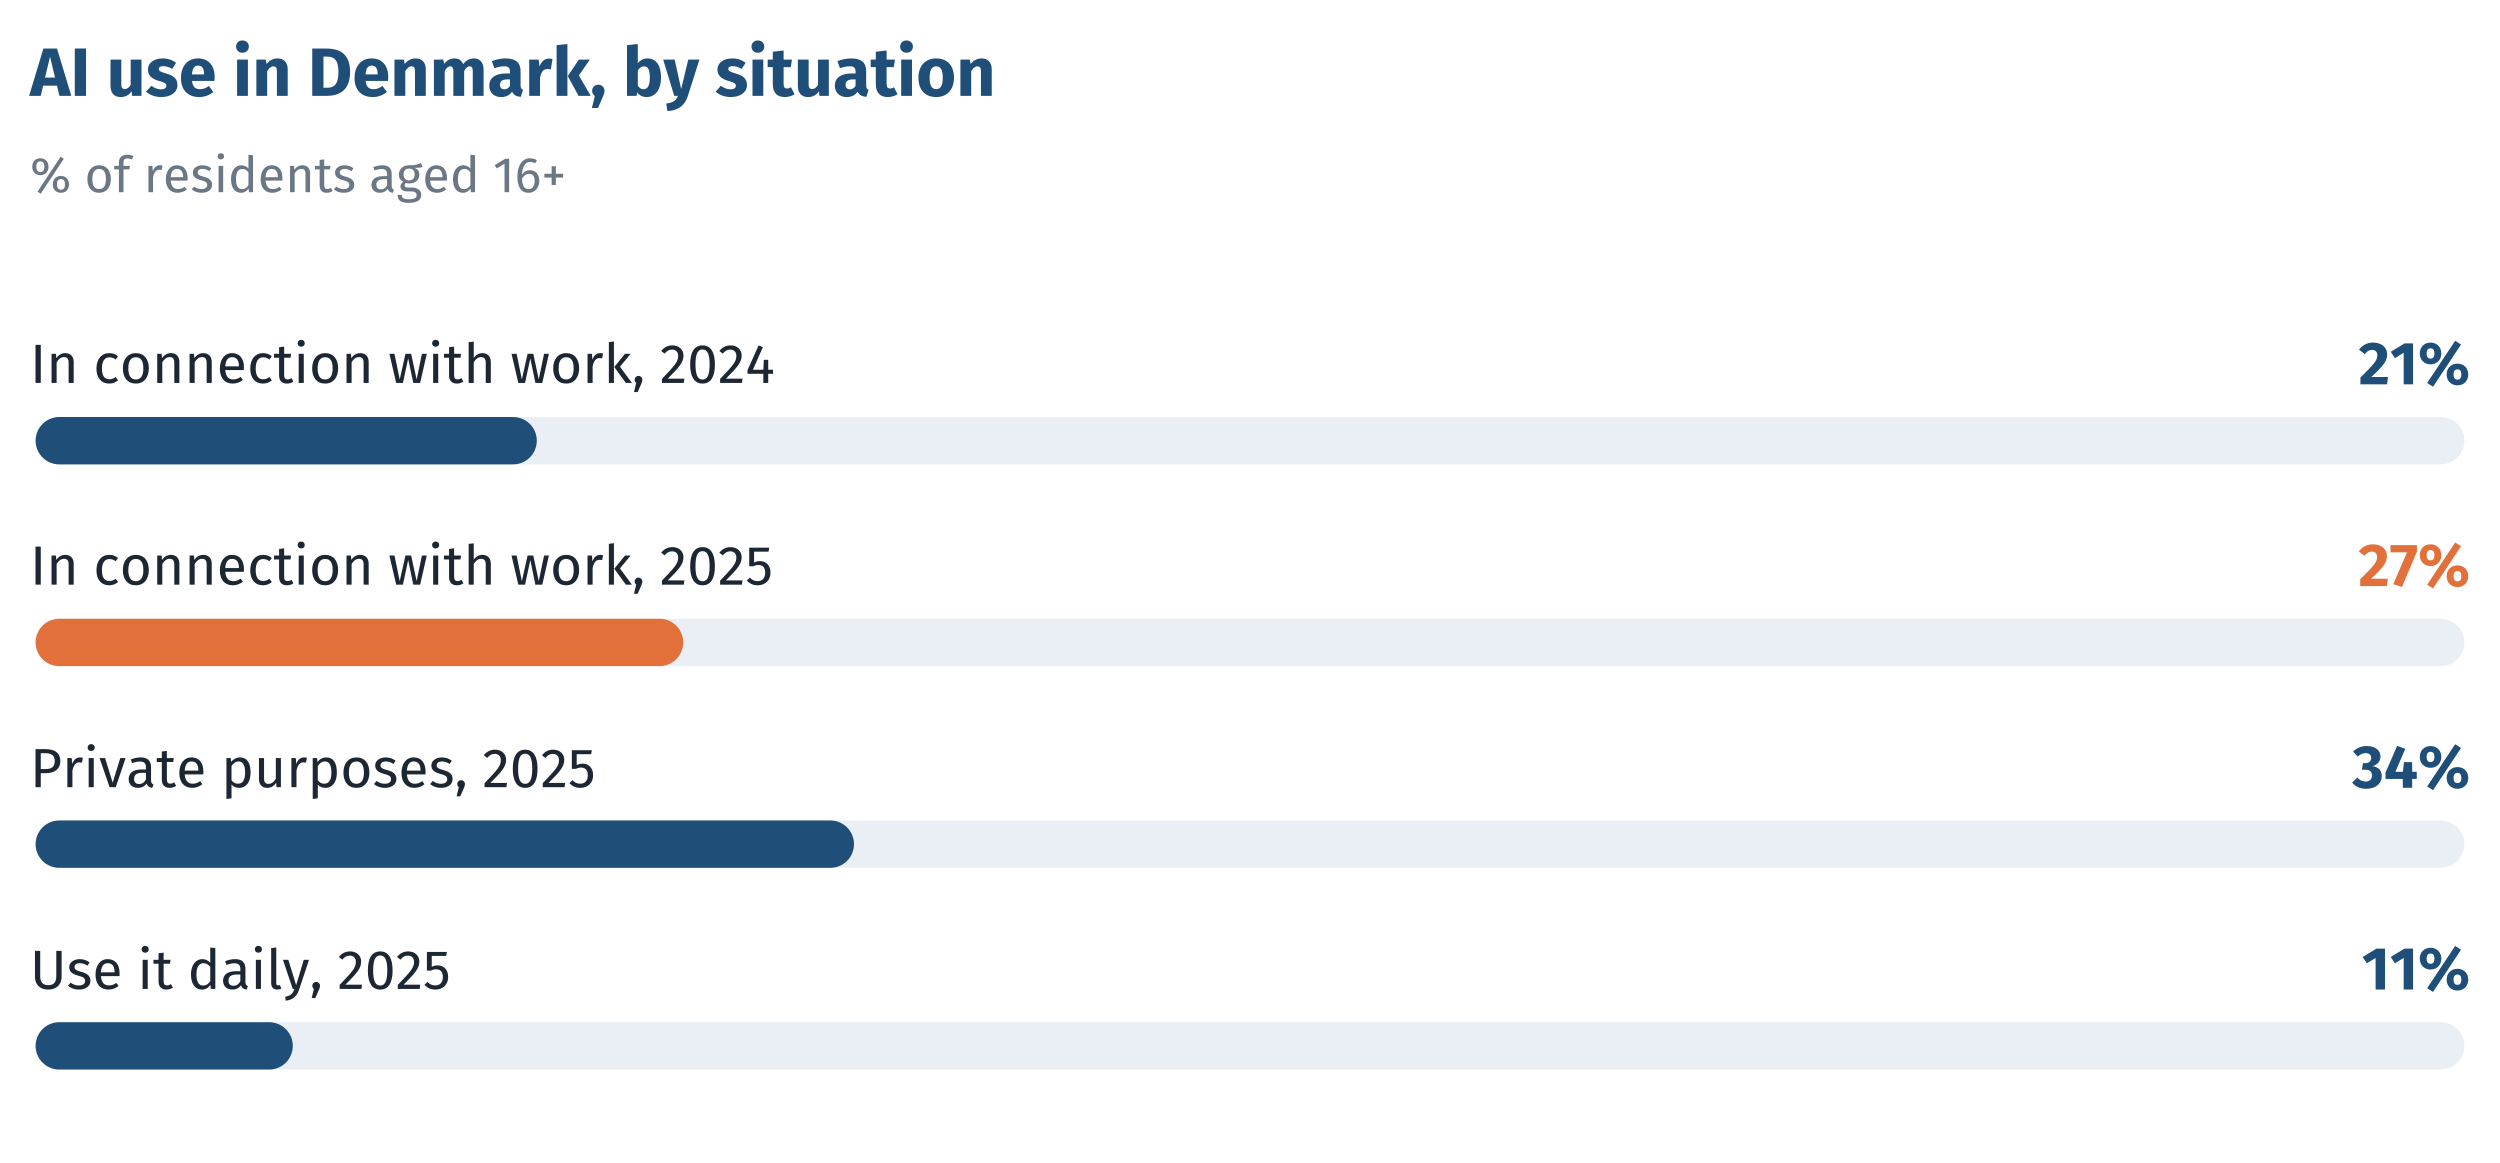
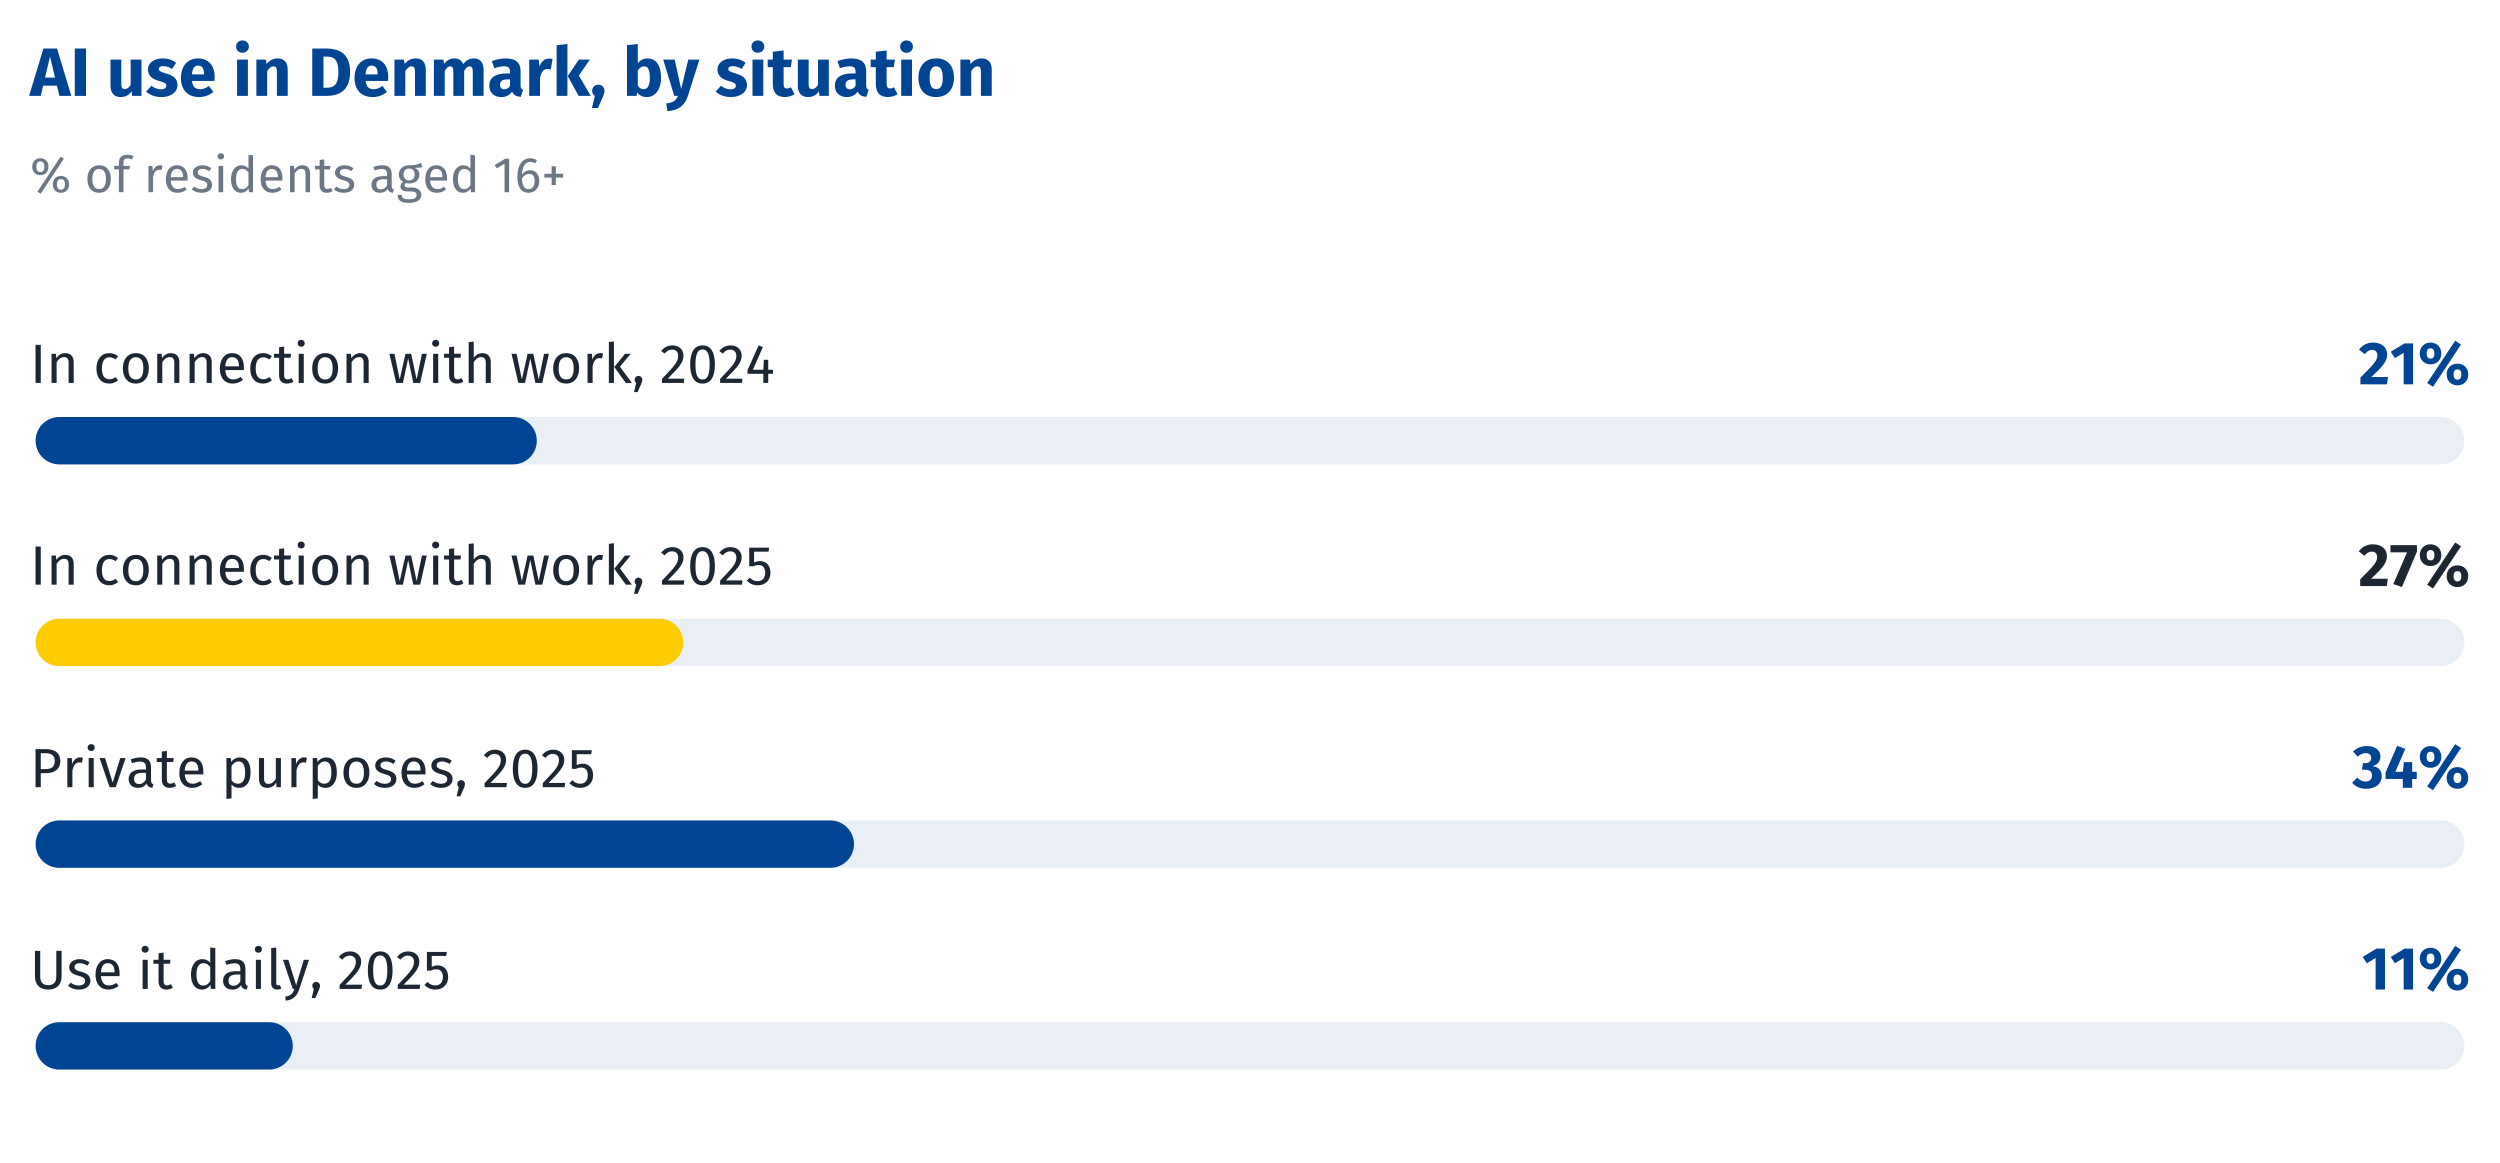
<svg xmlns="http://www.w3.org/2000/svg" xmlns:xlink="http://www.w3.org/1999/xlink" width="475.2pt" height="221.04pt" viewBox="0 0 475.2 221.04" version="1.1">
  <defs>
    <style type="text/css">*{stroke-linejoin: round; stroke-linecap: butt}</style>
  </defs>
  <g id="figure_1">
    <g id="patch_1">
      <path d="M 0 221.04  L 475.2 221.04  L 475.2 0  L 0 0  L 0 221.04  z " style="fill: none" />
    </g>
    <g id="axes_1">
      <g id="line2d_1">
-         <path d="M 11.268 83.768  L 463.932 83.768  " clip-path="url(#p0c94a4d277)" style="fill: none; stroke: #e9eff5; stroke-width: 9; stroke-linecap: round" />
+         <path d="M 11.268 83.768  L 463.932 83.768  " clip-path="url(#p3353ba63cd)" style="fill: none; stroke: #e9eff5; stroke-width: 9; stroke-linecap: round" />
      </g>
      <g id="line2d_2">
-         <path d="M 11.268 122.112  L 463.932 122.112  " clip-path="url(#p0c94a4d277)" style="fill: none; stroke: #e9eff5; stroke-width: 9; stroke-linecap: round" />
+         <path d="M 11.268 122.112  L 463.932 122.112  " clip-path="url(#p3353ba63cd)" style="fill: none; stroke: #e9eff5; stroke-width: 9; stroke-linecap: round" />
      </g>
      <g id="line2d_3">
-         <path d="M 11.268 160.456  L 463.932 160.456  " clip-path="url(#p0c94a4d277)" style="fill: none; stroke: #e9eff5; stroke-width: 9; stroke-linecap: round" />
+         <path d="M 11.268 160.456  L 463.932 160.456  " clip-path="url(#p3353ba63cd)" style="fill: none; stroke: #e9eff5; stroke-width: 9; stroke-linecap: round" />
      </g>
      <g id="line2d_4">
-         <path d="M 11.268 198.8  L 463.932 198.8  " clip-path="url(#p0c94a4d277)" style="fill: none; stroke: #e9eff5; stroke-width: 9; stroke-linecap: round" />
+         <path d="M 11.268 198.8  L 463.932 198.8  " clip-path="url(#p3353ba63cd)" style="fill: none; stroke: #e9eff5; stroke-width: 9; stroke-linecap: round" />
      </g>
      <g id="line2d_5">
-         <path d="M 11.268 83.768  L 97.534 83.768  " clip-path="url(#p0c94a4d277)" style="fill: none; stroke: #1f4e79; stroke-width: 9; stroke-linecap: round" />
+         <path d="M 11.268 83.768  L 97.534 83.768  " clip-path="url(#p3353ba63cd)" style="fill: none; stroke: #004494; stroke-width: 9; stroke-linecap: round" />
      </g>
      <g id="line2d_6">
-         <path d="M 11.268 122.112  L 125.362 122.112  " clip-path="url(#p0c94a4d277)" style="fill: none; stroke: #e2703a; stroke-width: 9; stroke-linecap: round" />
+         <path d="M 11.268 122.112  L 125.362 122.112  " clip-path="url(#p3353ba63cd)" style="fill: none; stroke: #ffcc00; stroke-width: 9; stroke-linecap: round" />
      </g>
      <g id="line2d_7">
-         <path d="M 11.268 160.456  L 157.827 160.456  " clip-path="url(#p0c94a4d277)" style="fill: none; stroke: #1f4e79; stroke-width: 9; stroke-linecap: round" />
+         <path d="M 11.268 160.456  L 157.827 160.456  " clip-path="url(#p3353ba63cd)" style="fill: none; stroke: #004494; stroke-width: 9; stroke-linecap: round" />
      </g>
      <g id="line2d_8">
-         <path d="M 11.268 198.8  L 51.154 198.8  " clip-path="url(#p0c94a4d277)" style="fill: none; stroke: #1f4e79; stroke-width: 9; stroke-linecap: round" />
+         <path d="M 11.268 198.8  L 51.154 198.8  " clip-path="url(#p3353ba63cd)" style="fill: none; stroke: #004494; stroke-width: 9; stroke-linecap: round" />
      </g>
      <g id="text_1">
        <g style="fill: #1d2733" transform="translate(5.7024 72.78332) scale(0.105 -0.105)">
          <defs>
            <path id="FiraSans-Regular-49" d="M 1248 4410  L 640 4410  L 640 0  L 1248 0  L 1248 4410  z " transform="scale(0.015625)" />
            <path id="FiraSans-Regular-6e" d="M 2195 3450  C 1754 3450 1395 3219 1165 2874  L 1114 3373  L 608 3373  L 608 0  L 1197 0  L 1197 2394  C 1421 2752 1677 2989 2054 2989  C 2381 2989 2586 2842 2586 2336  L 2586 0  L 3174 0  L 3174 2419  C 3174 3059 2816 3450 2195 3450  z " transform="scale(0.015625)" />
            <path id="FiraSans-Regular-20" transform="scale(0.015625)" />
            <path id="FiraSans-Regular-63" d="M 1837 3450  C 922 3450 365 2733 365 1658  C 365 570 928 -77 1837 -77  C 2227 -77 2566 51 2867 294  L 2598 678  C 2342 512 2144 422 1862 422  C 1331 422 998 787 998 1670  C 998 2547 1331 2963 1862 2963  C 2144 2963 2355 2880 2586 2714  L 2867 3085  C 2554 3347 2234 3450 1837 3450  z " transform="scale(0.015625)" />
            <path id="FiraSans-Regular-6f" d="M 1875 3450  C 915 3450 365 2726 365 1683  C 365 614 909 -77 1869 -77  C 2822 -77 3373 646 3373 1690  C 3373 2758 2835 3450 1875 3450  z M 1875 2976  C 2432 2976 2739 2566 2739 1690  C 2739 806 2432 397 1869 397  C 1306 397 998 806 998 1683  C 998 2566 1312 2976 1875 2976  z " transform="scale(0.015625)" />
            <path id="FiraSans-Regular-65" d="M 3155 1786  C 3155 2816 2675 3450 1766 3450  C 896 3450 365 2701 365 1651  C 365 582 915 -77 1856 -77  C 2323 -77 2701 83 3034 346  L 2778 698  C 2483 493 2234 403 1901 403  C 1414 403 1050 704 992 1485  L 3142 1485  C 3149 1562 3155 1670 3155 1786  z M 2573 1920  L 992 1920  C 1037 2669 1331 2982 1779 2982  C 2310 2982 2573 2618 2573 1958  L 2573 1920  z " transform="scale(0.015625)" />
            <path id="FiraSans-Regular-74" d="M 2086 557  C 1920 454 1786 410 1638 410  C 1344 410 1235 570 1235 909  L 1235 2918  L 1971 2918  L 2035 3373  L 1235 3373  L 1235 4205  L 646 4134  L 646 3373  L 58 3373  L 58 2918  L 646 2918  L 646 883  C 646 256 986 -77 1555 -77  C 1843 -77 2086 0 2310 154  L 2086 557  z " transform="scale(0.015625)" />
            <path id="FiraSans-Regular-69" d="M 896 4992  C 653 4992 486 4819 486 4589  C 486 4365 653 4192 896 4192  C 1146 4192 1312 4365 1312 4589  C 1312 4819 1146 4992 896 4992  z M 1197 3373  L 608 3373  L 608 0  L 1197 0  L 1197 3373  z " transform="scale(0.015625)" />
            <path id="FiraSans-Regular-77" d="M 4461 3373  L 3898 3373  L 3283 410  L 2650 3373  L 1990 3373  L 1325 410  L 717 3373  L 128 3373  L 915 0  L 1696 0  L 2304 2842  L 2893 0  L 3693 0  L 4461 3373  z " transform="scale(0.015625)" />
            <path id="FiraSans-Regular-68" d="M 2195 3450  C 1773 3450 1440 3238 1197 2906  L 1197 4787  L 608 4723  L 608 0  L 1197 0  L 1197 2400  C 1421 2752 1683 2989 2048 2989  C 2368 2989 2586 2842 2586 2336  L 2586 0  L 3174 0  L 3174 2419  C 3174 3053 2810 3450 2195 3450  z " transform="scale(0.015625)" />
            <path id="FiraSans-Regular-72" d="M 2074 3450  C 1664 3450 1350 3194 1171 2688  L 1114 3373  L 608 3373  L 608 0  L 1197 0  L 1197 1926  C 1338 2573 1581 2874 2003 2874  C 2125 2874 2195 2861 2298 2835  L 2406 3411  C 2304 3437 2182 3450 2074 3450  z " transform="scale(0.015625)" />
            <path id="FiraSans-Regular-6b" d="M 1197 4800  L 608 4730  L 608 0  L 1197 0  L 1197 4800  z M 3136 3373  L 2477 3373  L 1235 1843  L 2573 0  L 3277 0  L 1894 1882  L 3136 3373  z " transform="scale(0.015625)" />
            <path id="FiraSans-Regular-2c" d="M 762 813  C 512 813 320 614 320 371  C 320 218 390 83 499 0  L 243 -1062  L 666 -1062  L 1094 -83  C 1178 102 1210 230 1210 371  C 1210 614 1018 813 762 813  z " transform="scale(0.015625)" />
            <path id="FiraSans-Regular-32" d="M 1459 4346  C 922 4346 506 4128 160 3699  L 557 3392  C 832 3718 1069 3859 1427 3859  C 1843 3859 2131 3597 2131 3149  C 2131 2451 1760 2042 250 467  L 250 0  L 2778 0  L 2848 493  L 922 493  C 2234 1805 2746 2374 2746 3174  C 2746 3840 2246 4346 1459 4346  z " transform="scale(0.015625)" />
            <path id="FiraSans-Regular-30" d="M 1786 4346  C 826 4346 352 3558 352 2138  C 352 717 826 -77 1786 -77  C 2746 -77 3219 717 3219 2138  C 3219 3552 2746 4346 1786 4346  z M 1786 3878  C 2317 3878 2605 3392 2605 2138  C 2605 877 2317 390 1786 390  C 1248 390 966 877 966 2138  C 966 3392 1248 3878 1786 3878  z " transform="scale(0.015625)" />
            <path id="FiraSans-Regular-34" d="M 3213 1523  L 2656 1523  L 2656 2675  L 2144 2675  L 2093 1523  L 877 1523  L 2035 4141  L 1542 4346  L 256 1478  L 256 1056  L 2086 1056  L 2086 0  L 2656 0  L 2656 1056  L 3213 1056  L 3213 1523  z " transform="scale(0.015625)" />
          </defs>
          <use xlink:href="#FiraSans-Regular-49" />
          <use xlink:href="#FiraSans-Regular-6e" transform="translate(29.49998 0)" />
          <use xlink:href="#FiraSans-Regular-20" transform="translate(88.09998 0)" />
          <use xlink:href="#FiraSans-Regular-63" transform="translate(114.6 0)" />
          <use xlink:href="#FiraSans-Regular-6f" transform="translate(162.3999 0)" />
          <use xlink:href="#FiraSans-Regular-6e" transform="translate(220.7999 0)" />
          <use xlink:href="#FiraSans-Regular-6e" transform="translate(279.3999 0)" />
          <use xlink:href="#FiraSans-Regular-65" transform="translate(337.9999 0)" />
          <use xlink:href="#FiraSans-Regular-63" transform="translate(392.9999 0)" />
          <use xlink:href="#FiraSans-Regular-74" transform="translate(440.7999 0)" />
          <use xlink:href="#FiraSans-Regular-69" transform="translate(476.8999 0)" />
          <use xlink:href="#FiraSans-Regular-6f" transform="translate(505.0999 0)" />
          <use xlink:href="#FiraSans-Regular-6e" transform="translate(563.4999 0)" />
          <use xlink:href="#FiraSans-Regular-20" transform="translate(622.0999 0)" />
          <use xlink:href="#FiraSans-Regular-77" transform="translate(648.5999 0)" />
          <use xlink:href="#FiraSans-Regular-69" transform="translate(720.2998 0)" />
          <use xlink:href="#FiraSans-Regular-74" transform="translate(748.4998 0)" />
          <use xlink:href="#FiraSans-Regular-68" transform="translate(784.5998 0)" />
          <use xlink:href="#FiraSans-Regular-20" transform="translate(843.1998 0)" />
          <use xlink:href="#FiraSans-Regular-77" transform="translate(869.6998 0)" />
          <use xlink:href="#FiraSans-Regular-6f" transform="translate(941.3998 0)" />
          <use xlink:href="#FiraSans-Regular-72" transform="translate(999.7998 0)" />
          <use xlink:href="#FiraSans-Regular-6b" transform="translate(1038.4 0)" />
          <use xlink:href="#FiraSans-Regular-2c" transform="translate(1089.6 0)" />
          <use xlink:href="#FiraSans-Regular-20" transform="translate(1113.6 0)" />
          <use xlink:href="#FiraSans-Regular-32" transform="translate(1140.1 0)" />
          <use xlink:href="#FiraSans-Regular-30" transform="translate(1189.6 0)" />
          <use xlink:href="#FiraSans-Regular-32" transform="translate(1245.4 0)" />
          <use xlink:href="#FiraSans-Regular-34" transform="translate(1294.9 0)" />
        </g>
      </g>
      <g id="text_2">
-         <g style="fill: #1f4e79" transform="translate(448.3358 73.05184) scale(0.115 -0.115)">
+         <g style="fill: #004494" transform="translate(448.3358 73.05184) scale(0.115 -0.115)">
          <defs>
            <path id="FiraSans-Bold-32" d="M 1523 4416  C 877 4416 384 4122 38 3667  L 640 3194  C 890 3501 1107 3642 1421 3642  C 1760 3642 1978 3430 1978 3078  C 1978 2541 1638 2150 186 717  L 186 0  L 3002 0  L 3104 774  L 1331 774  C 2682 2003 3014 2509 3014 3181  C 3014 3853 2490 4416 1523 4416  z " transform="scale(0.015625)" />
            <path id="FiraSans-Bold-31" d="M 2445 4326  L 1542 4326  L 83 3443  L 525 2771  L 1453 3341  L 1453 0  L 2445 0  L 2445 4326  z " transform="scale(0.015625)" />
            <path id="FiraSans-Bold-25" d="M 3930 4608  L 966 141  L 1587 -256  L 4550 4211  L 3930 4608  z M 1325 4416  C 691 4416 186 3968 186 3264  C 186 2560 691 2112 1325 2112  C 1965 2112 2464 2560 2464 3264  C 2464 3968 1965 4416 1325 4416  z M 1325 3808  C 1658 3808 1734 3533 1734 3264  C 1734 2989 1658 2720 1325 2720  C 992 2720 909 2995 909 3264  C 909 3539 992 3808 1325 3808  z M 4173 2189  C 3533 2189 3027 1747 3027 1043  C 3027 333 3533 -109 4173 -109  C 4813 -109 5312 333 5312 1043  C 5312 1747 4813 2189 4173 2189  z M 4173 1581  C 4506 1581 4582 1312 4582 1043  C 4582 768 4506 493 4173 493  C 3840 493 3757 774 3757 1043  C 3757 1312 3840 1581 4173 1581  z " transform="scale(0.015625)" />
          </defs>
          <use xlink:href="#FiraSans-Bold-32" />
          <use xlink:href="#FiraSans-Bold-31" transform="translate(51.7 0)" />
          <use xlink:href="#FiraSans-Bold-25" transform="translate(98.09999 0)" />
        </g>
      </g>
      <g id="text_3">
        <g style="fill: #1d2733" transform="translate(5.7024 111.1275) scale(0.105 -0.105)">
          <defs>
            <path id="FiraSans-Regular-35" d="M 2771 4282  L 454 4282  L 454 2125  L 915 2125  C 1120 2221 1293 2272 1523 2272  C 1965 2272 2304 2042 2304 1382  C 2304 755 1965 403 1427 403  C 1056 403 781 538 525 813  L 166 467  C 499 128 890 -77 1434 -77  C 2323 -77 2918 518 2918 1370  C 2918 2221 2426 2726 1702 2726  C 1472 2726 1242 2675 1018 2560  L 1018 3821  L 2688 3821  L 2771 4282  z " transform="scale(0.015625)" />
          </defs>
          <use xlink:href="#FiraSans-Regular-49" />
          <use xlink:href="#FiraSans-Regular-6e" transform="translate(29.49998 0)" />
          <use xlink:href="#FiraSans-Regular-20" transform="translate(88.09998 0)" />
          <use xlink:href="#FiraSans-Regular-63" transform="translate(114.6 0)" />
          <use xlink:href="#FiraSans-Regular-6f" transform="translate(162.3999 0)" />
          <use xlink:href="#FiraSans-Regular-6e" transform="translate(220.7999 0)" />
          <use xlink:href="#FiraSans-Regular-6e" transform="translate(279.3999 0)" />
          <use xlink:href="#FiraSans-Regular-65" transform="translate(337.9999 0)" />
          <use xlink:href="#FiraSans-Regular-63" transform="translate(392.9999 0)" />
          <use xlink:href="#FiraSans-Regular-74" transform="translate(440.7999 0)" />
          <use xlink:href="#FiraSans-Regular-69" transform="translate(476.8999 0)" />
          <use xlink:href="#FiraSans-Regular-6f" transform="translate(505.0999 0)" />
          <use xlink:href="#FiraSans-Regular-6e" transform="translate(563.4999 0)" />
          <use xlink:href="#FiraSans-Regular-20" transform="translate(622.0999 0)" />
          <use xlink:href="#FiraSans-Regular-77" transform="translate(648.5999 0)" />
          <use xlink:href="#FiraSans-Regular-69" transform="translate(720.2998 0)" />
          <use xlink:href="#FiraSans-Regular-74" transform="translate(748.4998 0)" />
          <use xlink:href="#FiraSans-Regular-68" transform="translate(784.5998 0)" />
          <use xlink:href="#FiraSans-Regular-20" transform="translate(843.1998 0)" />
          <use xlink:href="#FiraSans-Regular-77" transform="translate(869.6998 0)" />
          <use xlink:href="#FiraSans-Regular-6f" transform="translate(941.3998 0)" />
          <use xlink:href="#FiraSans-Regular-72" transform="translate(999.7998 0)" />
          <use xlink:href="#FiraSans-Regular-6b" transform="translate(1038.4 0)" />
          <use xlink:href="#FiraSans-Regular-2c" transform="translate(1089.6 0)" />
          <use xlink:href="#FiraSans-Regular-20" transform="translate(1113.6 0)" />
          <use xlink:href="#FiraSans-Regular-32" transform="translate(1140.1 0)" />
          <use xlink:href="#FiraSans-Regular-30" transform="translate(1189.6 0)" />
          <use xlink:href="#FiraSans-Regular-32" transform="translate(1245.4 0)" />
          <use xlink:href="#FiraSans-Regular-35" transform="translate(1294.9 0)" />
        </g>
      </g>
      <g id="text_4">
-         <g style="fill: #e2703a" transform="translate(448.2909 111.396) scale(0.115 -0.115)">
+         <g style="fill: #1d2733" transform="translate(448.2909 111.396) scale(0.115 -0.115)">
          <defs>
            <path id="FiraSans-Bold-37" d="M 2880 4326  L 83 4326  L 83 3565  L 1830 3565  L 378 205  L 1293 -102  L 2880 3642  L 2880 4326  z " transform="scale(0.015625)" />
          </defs>
          <use xlink:href="#FiraSans-Bold-32" />
          <use xlink:href="#FiraSans-Bold-37" transform="translate(51.7 0)" />
          <use xlink:href="#FiraSans-Bold-25" transform="translate(98.49998 0)" />
        </g>
      </g>
      <g id="text_5">
        <g style="fill: #1d2733" transform="translate(5.7024 149.6292) scale(0.105 -0.105)">
          <defs>
            <path id="FiraSans-Regular-50" d="M 1798 4410  L 640 4410  L 640 0  L 1248 0  L 1248 1619  L 1805 1619  C 2778 1619 3514 2035 3514 3046  C 3514 3974 2861 4410 1798 4410  z M 1779 2099  L 1248 2099  L 1248 3936  L 1792 3936  C 2445 3936 2867 3699 2867 3040  C 2867 2291 2432 2099 1779 2099  z " transform="scale(0.015625)" />
            <path id="FiraSans-Regular-76" d="M 3085 3373  L 2464 3373  L 1587 525  L 704 3373  L 64 3373  L 1229 0  L 1939 0  L 3085 3373  z " transform="scale(0.015625)" />
            <path id="FiraSans-Regular-61" d="M 2880 787  L 2880 2330  C 2880 3034 2509 3450 1696 3450  C 1318 3450 947 3373 531 3219  L 678 2790  C 1024 2906 1338 2970 1587 2970  C 2054 2970 2291 2790 2291 2304  L 2291 2054  L 1773 2054  C 832 2054 288 1664 288 941  C 288 339 691 -77 1363 -77  C 1773 -77 2131 77 2368 429  C 2470 96 2688 -38 3027 -77  L 3162 333  C 2989 397 2880 493 2880 787  z M 1498 365  C 1114 365 915 576 915 973  C 915 1434 1229 1664 1850 1664  L 2291 1664  L 2291 890  C 2099 538 1843 365 1498 365  z " transform="scale(0.015625)" />
            <path id="FiraSans-Regular-70" d="M 2157 3450  C 1773 3450 1408 3264 1158 2918  L 1114 3373  L 608 3373  L 608 -1363  L 1197 -1293  L 1197 307  C 1414 45 1715 -77 2080 -77  C 2950 -77 3405 666 3405 1690  C 3405 2752 3053 3450 2157 3450  z M 1939 403  C 1632 403 1370 550 1197 813  L 1197 2458  C 1376 2726 1651 2982 2010 2982  C 2515 2982 2771 2566 2771 1690  C 2771 806 2477 403 1939 403  z " transform="scale(0.015625)" />
            <path id="FiraSans-Regular-75" d="M 3117 3373  L 2528 3373  L 2528 966  C 2323 627 2048 384 1683 384  C 1318 384 1165 557 1165 1018  L 1165 3373  L 576 3373  L 576 954  C 576 294 928 -77 1517 -77  C 1997 -77 2310 115 2566 525  L 2611 0  L 3117 0  L 3117 3373  z " transform="scale(0.015625)" />
            <path id="FiraSans-Regular-73" d="M 1523 3450  C 826 3450 307 3059 307 2522  C 307 2048 595 1734 1325 1542  C 1978 1370 2144 1242 2144 909  C 2144 589 1862 397 1421 397  C 1056 397 742 518 474 723  L 160 365  C 454 109 864 -77 1434 -77  C 2118 -77 2765 243 2765 947  C 2765 1536 2355 1818 1645 1997  C 1101 2138 922 2266 922 2541  C 922 2810 1158 2982 1542 2982  C 1856 2982 2118 2886 2419 2694  L 2669 3066  C 2349 3309 1997 3450 1523 3450  z " transform="scale(0.015625)" />
          </defs>
          <use xlink:href="#FiraSans-Regular-50" />
          <use xlink:href="#FiraSans-Regular-72" transform="translate(58.09999 0)" />
          <use xlink:href="#FiraSans-Regular-69" transform="translate(96.69998 0)" />
          <use xlink:href="#FiraSans-Regular-76" transform="translate(124.9 0)" />
          <use xlink:href="#FiraSans-Regular-61" transform="translate(174.1 0)" />
          <use xlink:href="#FiraSans-Regular-74" transform="translate(228.5 0)" />
          <use xlink:href="#FiraSans-Regular-65" transform="translate(264.6 0)" />
          <use xlink:href="#FiraSans-Regular-20" transform="translate(319.5999 0)" />
          <use xlink:href="#FiraSans-Regular-70" transform="translate(346.0999 0)" />
          <use xlink:href="#FiraSans-Regular-75" transform="translate(405.4999 0)" />
          <use xlink:href="#FiraSans-Regular-72" transform="translate(463.6999 0)" />
          <use xlink:href="#FiraSans-Regular-70" transform="translate(502.2999 0)" />
          <use xlink:href="#FiraSans-Regular-6f" transform="translate(561.6999 0)" />
          <use xlink:href="#FiraSans-Regular-73" transform="translate(620.0999 0)" />
          <use xlink:href="#FiraSans-Regular-65" transform="translate(666.7999 0)" />
          <use xlink:href="#FiraSans-Regular-73" transform="translate(721.7999 0)" />
          <use xlink:href="#FiraSans-Regular-2c" transform="translate(768.4999 0)" />
          <use xlink:href="#FiraSans-Regular-20" transform="translate(792.4999 0)" />
          <use xlink:href="#FiraSans-Regular-32" transform="translate(818.9998 0)" />
          <use xlink:href="#FiraSans-Regular-30" transform="translate(868.4998 0)" />
          <use xlink:href="#FiraSans-Regular-32" transform="translate(924.2998 0)" />
          <use xlink:href="#FiraSans-Regular-35" transform="translate(973.7998 0)" />
        </g>
      </g>
      <g id="text_6">
-         <g style="fill: #1f4e79" transform="translate(447.1409 149.7402) scale(0.115 -0.115)">
+         <g style="fill: #004494" transform="translate(447.1409 149.7402) scale(0.115 -0.115)">
          <defs>
            <path id="FiraSans-Bold-33" d="M 1530 4416  C 954 4416 474 4218 70 3834  L 570 3290  C 826 3539 1094 3667 1414 3667  C 1766 3667 1990 3482 1990 3168  C 1990 2810 1754 2605 1370 2605  L 1120 2605  L 1011 1907  L 1370 1907  C 1824 1907 2074 1741 2074 1286  C 2074 890 1798 659 1402 659  C 1062 659 806 787 518 1075  L -26 544  C 314 134 806 -109 1459 -109  C 2528 -109 3110 499 3110 1222  C 3110 1907 2662 2227 2125 2285  C 2656 2438 2970 2790 2970 3315  C 2970 3923 2464 4416 1530 4416  z " transform="scale(0.015625)" />
            <path id="FiraSans-Bold-34" d="M 3482 1690  L 2995 1690  L 2995 2714  L 2125 2714  L 2016 1690  L 1222 1690  L 2266 4115  L 1408 4435  L 179 1606  L 179 934  L 2003 934  L 2010 0  L 2995 0  L 2995 934  L 3482 934  L 3482 1690  z " transform="scale(0.015625)" />
          </defs>
          <use xlink:href="#FiraSans-Bold-33" />
          <use xlink:href="#FiraSans-Bold-34" transform="translate(51.99999 0)" />
          <use xlink:href="#FiraSans-Bold-25" transform="translate(108.5 0)" />
        </g>
      </g>
      <g id="text_7">
        <g style="fill: #1d2733" transform="translate(5.7024 187.9734) scale(0.105 -0.105)">
          <defs>
            <path id="FiraSans-Regular-55" d="M 3661 4410  L 3046 4410  L 3046 1459  C 3046 774 2746 435 2112 435  C 1485 435 1184 774 1184 1459  L 1184 4410  L 576 4410  L 576 1414  C 576 538 1107 -77 2112 -77  C 3104 -77 3661 538 3661 1414  L 3661 4410  z " transform="scale(0.015625)" />
            <path id="FiraSans-Regular-64" d="M 2630 4800  L 2630 3034  C 2406 3270 2118 3450 1722 3450  C 896 3450 397 2701 397 1670  C 397 621 851 -77 1670 -77  C 2086 -77 2426 128 2643 467  L 2701 0  L 3219 0  L 3219 4730  L 2630 4800  z M 1798 390  C 1312 390 1030 794 1030 1683  C 1030 2560 1344 2982 1850 2982  C 2182 2982 2419 2810 2630 2541  L 2630 890  C 2406 576 2176 390 1798 390  z " transform="scale(0.015625)" />
            <path id="FiraSans-Regular-6c" d="M 1280 -77  C 1453 -77 1619 -32 1747 38  L 1594 448  C 1530 422 1459 410 1376 410  C 1222 410 1165 499 1165 678  L 1165 4800  L 576 4730  L 576 666  C 576 186 851 -77 1280 -77  z " transform="scale(0.015625)" />
            <path id="FiraSans-Regular-79" d="M 3085 3373  L 2477 3373  L 1594 429  L 691 3373  L 64 3373  L 1197 0  L 1395 0  C 1203 -525 1011 -787 326 -902  L 390 -1363  C 1325 -1261 1722 -736 1958 -19  L 3085 3373  z " transform="scale(0.015625)" />
          </defs>
          <use xlink:href="#FiraSans-Regular-55" />
          <use xlink:href="#FiraSans-Regular-73" transform="translate(66.2 0)" />
          <use xlink:href="#FiraSans-Regular-65" transform="translate(112.9 0)" />
          <use xlink:href="#FiraSans-Regular-20" transform="translate(167.9 0)" />
          <use xlink:href="#FiraSans-Regular-69" transform="translate(194.4 0)" />
          <use xlink:href="#FiraSans-Regular-74" transform="translate(222.6 0)" />
          <use xlink:href="#FiraSans-Regular-20" transform="translate(258.7 0)" />
          <use xlink:href="#FiraSans-Regular-64" transform="translate(285.1999 0)" />
          <use xlink:href="#FiraSans-Regular-61" transform="translate(344.9999 0)" />
          <use xlink:href="#FiraSans-Regular-69" transform="translate(399.3999 0)" />
          <use xlink:href="#FiraSans-Regular-6c" transform="translate(427.5999 0)" />
          <use xlink:href="#FiraSans-Regular-79" transform="translate(456.8999 0)" />
          <use xlink:href="#FiraSans-Regular-2c" transform="translate(506.0999 0)" />
          <use xlink:href="#FiraSans-Regular-20" transform="translate(530.0999 0)" />
          <use xlink:href="#FiraSans-Regular-32" transform="translate(556.5999 0)" />
          <use xlink:href="#FiraSans-Regular-30" transform="translate(606.0999 0)" />
          <use xlink:href="#FiraSans-Regular-32" transform="translate(661.8998 0)" />
          <use xlink:href="#FiraSans-Regular-35" transform="translate(711.3998 0)" />
        </g>
      </g>
      <g id="text_8">
-         <g style="fill: #1f4e79" transform="translate(448.9449 188.0844) scale(0.115 -0.115)">
+         <g style="fill: #004494" transform="translate(448.9449 188.0844) scale(0.115 -0.115)">
          <use xlink:href="#FiraSans-Bold-31" />
          <use xlink:href="#FiraSans-Bold-31" transform="translate(46.39999 0)" />
          <use xlink:href="#FiraSans-Bold-25" transform="translate(92.79999 0)" />
        </g>
      </g>
    </g>
    <g id="text_9">
-       <g style="fill: #1f4e79" transform="translate(5.7024 18.22789) scale(0.13 -0.13)">
+       <g style="fill: #004494" transform="translate(5.7024 18.22789) scale(0.13 -0.13)">
        <defs>
          <path id="FiraSans-Bold-41" d="M 2752 0  L 3866 0  L 2528 4435  L 1254 4435  L -83 0  L 1005 0  L 1229 954  L 2528 954  L 2752 0  z M 1408 1715  L 1875 3674  L 2342 1715  L 1408 1715  z " transform="scale(0.015625)" />
          <path id="FiraSans-Bold-49" d="M 1466 4435  L 416 4435  L 416 0  L 1466 0  L 1466 4435  z " transform="scale(0.015625)" />
          <path id="FiraSans-Bold-20" transform="scale(0.015625)" />
          <path id="FiraSans-Bold-75" d="M 3264 3398  L 2253 3398  L 2253 1037  C 2106 781 1914 640 1702 640  C 1491 640 1376 742 1376 1088  L 1376 3398  L 365 3398  L 365 960  C 365 301 678 -109 1312 -109  C 1760 -109 2093 70 2342 429  L 2387 0  L 3264 0  L 3264 3398  z " transform="scale(0.015625)" />
          <path id="FiraSans-Bold-73" d="M 1594 3507  C 736 3507 205 3053 205 2470  C 205 1946 538 1600 1210 1408  C 1824 1235 1926 1165 1926 934  C 1926 730 1741 614 1434 614  C 1101 614 787 749 531 947  L 38 397  C 371 96 870 -109 1459 -109  C 2304 -109 2970 307 2970 1011  C 2970 1619 2592 1901 1920 2093  C 1312 2272 1222 2349 1222 2528  C 1222 2682 1357 2784 1632 2784  C 1926 2784 2208 2688 2470 2522  L 2842 3091  C 2528 3347 2086 3507 1594 3507  z " transform="scale(0.015625)" />
          <path id="FiraSans-Bold-65" d="M 3360 1766  C 3360 2867 2765 3507 1792 3507  C 762 3507 205 2701 205 1683  C 205 621 781 -109 1914 -109  C 2464 -109 2899 96 3238 365  L 2822 928  C 2528 723 2285 627 2010 627  C 1594 627 1306 794 1242 1402  L 3341 1402  C 3354 1504 3360 1658 3360 1766  z M 2368 2010  L 1235 2010  C 1286 2624 1478 2835 1818 2835  C 2221 2835 2362 2515 2368 2054  L 2368 2010  z " transform="scale(0.015625)" />
          <path id="FiraSans-Bold-69" d="M 896 5190  C 544 5190 301 4941 301 4614  C 301 4288 544 4038 896 4038  C 1248 4038 1498 4288 1498 4614  C 1498 4941 1248 5190 896 5190  z M 1408 3398  L 397 3398  L 397 0  L 1408 0  L 1408 3398  z " transform="scale(0.015625)" />
          <path id="FiraSans-Bold-6e" d="M 2387 3507  C 1965 3507 1638 3328 1350 2995  L 1280 3398  L 397 3398  L 397 0  L 1408 0  L 1408 2323  C 1587 2605 1773 2765 1997 2765  C 2195 2765 2317 2669 2317 2310  L 2317 0  L 3328 0  L 3328 2483  C 3328 3130 2976 3507 2387 3507  z " transform="scale(0.015625)" />
          <path id="FiraSans-Bold-44" d="M 1651 4435  L 416 4435  L 416 0  L 1747 0  C 2880 0 3955 454 3955 2240  C 3955 4070 2835 4435 1651 4435  z M 1798 3674  C 2413 3674 2867 3430 2867 2240  C 2867 1062 2445 762 1811 762  L 1466 762  L 1466 3674  L 1798 3674  z " transform="scale(0.015625)" />
          <path id="FiraSans-Bold-6d" d="M 4154 3507  C 3718 3507 3405 3322 3136 2970  C 3002 3315 2714 3507 2336 3507  C 1920 3507 1613 3334 1350 3002  L 1280 3398  L 397 3398  L 397 0  L 1408 0  L 1408 2323  C 1555 2605 1715 2765 1926 2765  C 2080 2765 2214 2669 2214 2310  L 2214 0  L 3226 0  L 3226 2323  C 3373 2605 3526 2765 3744 2765  C 3898 2765 4032 2669 4032 2310  L 4032 0  L 5043 0  L 5043 2483  C 5043 3130 4678 3507 4154 3507  z " transform="scale(0.015625)" />
          <path id="FiraSans-Bold-61" d="M 3098 986  L 3098 2304  C 3098 3091 2675 3507 1690 3507  C 1306 3507 838 3418 410 3258  L 640 2592  C 979 2707 1312 2771 1530 2771  C 1946 2771 2106 2650 2106 2246  L 2106 2099  L 1760 2099  C 730 2099 166 1696 166 954  C 166 333 595 -109 1274 -109  C 1677 -109 2054 26 2298 397  C 2458 64 2720 -58 3117 -90  L 3328 570  C 3168 627 3098 723 3098 986  z M 1568 614  C 1318 614 1171 774 1171 1043  C 1171 1382 1395 1542 1856 1542  L 2106 1542  L 2106 934  C 1984 736 1798 614 1568 614  z " transform="scale(0.015625)" />
          <path id="FiraSans-Bold-72" d="M 2240 3494  C 1850 3494 1517 3213 1363 2746  L 1280 3398  L 397 3398  L 397 0  L 1408 0  L 1408 1696  C 1517 2208 1696 2515 2112 2515  C 2227 2515 2310 2496 2419 2470  L 2579 3450  C 2470 3482 2368 3494 2240 3494  z " transform="scale(0.015625)" />
          <path id="FiraSans-Bold-6b" d="M 1408 4858  L 397 4749  L 397 0  L 1408 0  L 1408 4858  z M 3507 3398  L 2477 3398  L 1440 1856  L 2451 0  L 3590 0  L 2477 1907  L 3507 3398  z " transform="scale(0.015625)" />
          <path id="FiraSans-Bold-2c" d="M 768 1050  C 435 1050 186 800 186 474  C 186 275 282 102 442 -6  L 166 -1133  L 736 -1133  L 1139 -205  C 1280 109 1344 275 1344 474  C 1344 800 1094 1050 768 1050  z " transform="scale(0.015625)" />
          <path id="FiraSans-Bold-62" d="M 2304 3507  C 1952 3507 1606 3328 1408 3053  L 1408 4858  L 397 4749  L 397 0  L 1293 0  L 1344 326  C 1549 51 1856 -109 2234 -109  C 3078 -109 3584 646 3584 1696  C 3584 2835 3142 3507 2304 3507  z M 1946 627  C 1722 627 1536 749 1408 960  L 1408 2368  C 1555 2618 1747 2765 1990 2765  C 2304 2765 2534 2560 2534 1696  C 2534 902 2291 627 1946 627  z " transform="scale(0.015625)" />
          <path id="FiraSans-Bold-79" d="M 3354 3398  L 2310 3398  L 1645 646  L 1037 3398  L -38 3398  L 998 0  L 1344 0  C 1158 -435 915 -627 250 -710  L 358 -1421  C 1427 -1363 2003 -864 2272 -6  L 3354 3398  z " transform="scale(0.015625)" />
          <path id="FiraSans-Bold-74" d="M 2189 806  C 2054 723 1939 691 1824 691  C 1613 691 1504 806 1504 1133  L 1504 2694  L 2176 2694  L 2285 3398  L 1504 3398  L 1504 4250  L 493 4134  L 493 3398  L 13 3398  L 13 2694  L 493 2694  L 493 1120  C 493 320 858 -102 1606 -109  C 1914 -109 2272 -19 2528 160  L 2189 806  z " transform="scale(0.015625)" />
          <path id="FiraSans-Bold-6f" d="M 1869 3507  C 832 3507 205 2790 205 1702  C 205 557 838 -109 1869 -109  C 2906 -109 3533 608 3533 1696  C 3533 2842 2906 3507 1869 3507  z M 1869 2765  C 2278 2765 2483 2451 2483 1696  C 2483 960 2278 634 1869 634  C 1459 634 1254 947 1254 1702  C 1254 2438 1459 2765 1869 2765  z " transform="scale(0.015625)" />
        </defs>
        <use xlink:href="#FiraSans-Bold-41" />
        <use xlink:href="#FiraSans-Bold-49" transform="translate(58.99999 0)" />
        <use xlink:href="#FiraSans-Bold-20" transform="translate(88.29997 0)" />
        <use xlink:href="#FiraSans-Bold-75" transform="translate(112 0)" />
        <use xlink:href="#FiraSans-Bold-73" transform="translate(169.2 0)" />
        <use xlink:href="#FiraSans-Bold-65" transform="translate(217.5 0)" />
        <use xlink:href="#FiraSans-Bold-20" transform="translate(272.8999 0)" />
        <use xlink:href="#FiraSans-Bold-69" transform="translate(296.5999 0)" />
        <use xlink:href="#FiraSans-Bold-6e" transform="translate(324.7999 0)" />
        <use xlink:href="#FiraSans-Bold-20" transform="translate(382.4999 0)" />
        <use xlink:href="#FiraSans-Bold-44" transform="translate(406.1999 0)" />
        <use xlink:href="#FiraSans-Bold-65" transform="translate(471.2999 0)" />
        <use xlink:href="#FiraSans-Bold-6e" transform="translate(526.6999 0)" />
        <use xlink:href="#FiraSans-Bold-6d" transform="translate(584.3999 0)" />
        <use xlink:href="#FiraSans-Bold-61" transform="translate(668.8999 0)" />
        <use xlink:href="#FiraSans-Bold-72" transform="translate(723.6999 0)" />
        <use xlink:href="#FiraSans-Bold-6b" transform="translate(763.7999 0)" />
        <use xlink:href="#FiraSans-Bold-2c" transform="translate(818.9999 0)" />
        <use xlink:href="#FiraSans-Bold-20" transform="translate(842.9999 0)" />
        <use xlink:href="#FiraSans-Bold-62" transform="translate(866.6999 0)" />
        <use xlink:href="#FiraSans-Bold-79" transform="translate(926.3999 0)" />
        <use xlink:href="#FiraSans-Bold-20" transform="translate(978.1998 0)" />
        <use xlink:href="#FiraSans-Bold-73" transform="translate(1001.9 0)" />
        <use xlink:href="#FiraSans-Bold-69" transform="translate(1050.2 0)" />
        <use xlink:href="#FiraSans-Bold-74" transform="translate(1078.4 0)" />
        <use xlink:href="#FiraSans-Bold-75" transform="translate(1117 0)" />
        <use xlink:href="#FiraSans-Bold-61" transform="translate(1174.2 0)" />
        <use xlink:href="#FiraSans-Bold-74" transform="translate(1229 0)" />
        <use xlink:href="#FiraSans-Bold-69" transform="translate(1267.6 0)" />
        <use xlink:href="#FiraSans-Bold-6f" transform="translate(1295.8 0)" />
        <use xlink:href="#FiraSans-Bold-6e" transform="translate(1354.2 0)" />
      </g>
    </g>
    <g id="text_10">
      <g style="fill: #6b7785" transform="translate(5.7024 36.5334) scale(0.095 -0.095)">
        <defs>
          <path id="FiraSans-Regular-25" d="M 3923 4550  L 960 70  L 1370 -198  L 4333 4282  L 3923 4550  z M 1325 4346  C 730 4346 288 3930 288 3264  C 288 2598 730 2182 1325 2182  C 1926 2182 2368 2598 2368 3264  C 2368 3930 1926 4346 1325 4346  z M 1325 3949  C 1741 3949 1843 3597 1843 3264  C 1843 2918 1741 2579 1325 2579  C 915 2579 806 2931 806 3264  C 806 3610 915 3949 1325 3949  z M 3962 2086  C 3360 2086 2918 1670 2918 1005  C 2918 339 3360 -77 3962 -77  C 4563 -77 4998 339 4998 1005  C 4998 1670 4563 2086 3962 2086  z M 3962 1683  C 4378 1683 4480 1338 4480 1005  C 4480 659 4378 320 3962 320  C 3552 320 3443 672 3443 1005  C 3443 1350 3552 1683 3962 1683  z " transform="scale(0.015625)" />
          <path id="FiraSans-Regular-66" d="M 1754 4326  C 1926 4326 2125 4294 2342 4198  L 2528 4627  C 2259 4742 2042 4800 1722 4800  C 1037 4800 666 4397 666 3834  L 666 3373  L 64 3373  L 64 2918  L 666 2918  L 666 0  L 1254 0  L 1254 2918  L 2010 2918  L 2074 3373  L 1254 3373  L 1254 3840  C 1254 4166 1382 4326 1754 4326  z " transform="scale(0.015625)" />
          <path id="FiraSans-Regular-67" d="M 3155 3750  C 2758 3571 2451 3430 1613 3450  C 870 3450 314 2963 314 2272  C 314 1837 493 1542 883 1338  C 640 1178 512 960 512 742  C 512 403 781 102 1382 102  L 1914 102  C 2336 102 2592 -58 2592 -378  C 2592 -717 2336 -902 1606 -902  C 864 -902 691 -723 691 -339  L 160 -339  C 160 -1024 506 -1363 1606 -1363  C 2650 -1363 3187 -992 3187 -339  C 3187 198 2726 595 2035 595  L 1498 595  C 1152 595 1056 717 1056 870  C 1056 992 1126 1114 1222 1184  C 1363 1139 1498 1120 1651 1120  C 2458 1120 2938 1600 2938 2266  C 2938 2656 2739 2938 2342 3117  C 2726 3117 3046 3130 3328 3219  L 3155 3750  z M 1613 3027  C 2093 3027 2336 2771 2336 2278  C 2336 1792 2086 1510 1626 1510  C 1165 1510 915 1824 915 2272  C 915 2714 1158 3027 1613 3027  z " transform="scale(0.015625)" />
          <path id="FiraSans-Regular-31" d="M 2067 4282  L 1549 4282  L 224 3462  L 480 3046  L 1478 3654  L 1478 0  L 2067 0  L 2067 4282  z " transform="scale(0.015625)" />
          <path id="FiraSans-Regular-36" d="M 1971 2816  C 1568 2816 1222 2650 941 2253  C 973 3232 1344 3878 1965 3878  C 2202 3878 2426 3814 2624 3693  L 2854 4083  C 2605 4250 2317 4346 1971 4346  C 960 4346 352 3411 352 2010  C 352 781 749 -77 1792 -77  C 2547 -77 3155 518 3155 1453  C 3155 2368 2598 2816 1971 2816  z M 1792 390  C 1222 390 973 826 947 1760  C 1165 2112 1485 2349 1869 2349  C 2272 2349 2560 2112 2560 1434  C 2560 806 2298 390 1792 390  z " transform="scale(0.015625)" />
          <path id="FiraSans-Regular-2b" d="M 1862 3322  L 1325 3322  L 1325 2362  L 397 2362  L 397 1875  L 1325 1875  L 1325 922  L 1862 922  L 1862 1875  L 2797 1875  L 2797 2362  L 1862 2362  L 1862 3322  z " transform="scale(0.015625)" />
        </defs>
        <use xlink:href="#FiraSans-Regular-25" />
        <use xlink:href="#FiraSans-Regular-20" transform="translate(82.59999 0)" />
        <use xlink:href="#FiraSans-Regular-6f" transform="translate(109.1 0)" />
        <use xlink:href="#FiraSans-Regular-66" transform="translate(167.5 0)" />
        <use xlink:href="#FiraSans-Regular-20" transform="translate(201 0)" />
        <use xlink:href="#FiraSans-Regular-72" transform="translate(227.4999 0)" />
        <use xlink:href="#FiraSans-Regular-65" transform="translate(266.0999 0)" />
        <use xlink:href="#FiraSans-Regular-73" transform="translate(321.0999 0)" />
        <use xlink:href="#FiraSans-Regular-69" transform="translate(367.7999 0)" />
        <use xlink:href="#FiraSans-Regular-64" transform="translate(395.9999 0)" />
        <use xlink:href="#FiraSans-Regular-65" transform="translate(455.7999 0)" />
        <use xlink:href="#FiraSans-Regular-6e" transform="translate(510.7999 0)" />
        <use xlink:href="#FiraSans-Regular-74" transform="translate(569.3999 0)" />
        <use xlink:href="#FiraSans-Regular-73" transform="translate(605.4999 0)" />
        <use xlink:href="#FiraSans-Regular-20" transform="translate(652.1999 0)" />
        <use xlink:href="#FiraSans-Regular-61" transform="translate(678.6998 0)" />
        <use xlink:href="#FiraSans-Regular-67" transform="translate(733.0998 0)" />
        <use xlink:href="#FiraSans-Regular-65" transform="translate(785.0998 0)" />
        <use xlink:href="#FiraSans-Regular-64" transform="translate(840.0998 0)" />
        <use xlink:href="#FiraSans-Regular-20" transform="translate(899.8998 0)" />
        <use xlink:href="#FiraSans-Regular-31" transform="translate(926.3998 0)" />
        <use xlink:href="#FiraSans-Regular-36" transform="translate(969.6998 0)" />
        <use xlink:href="#FiraSans-Regular-2b" transform="translate(1023 0)" />
      </g>
    </g>
  </g>
  <defs>
-     <clipPath id="p0c94a4d277">
+     <clipPath id="p3353ba63cd">
      <rect x="5.702" y="56.16" width="463.795" height="164.88" />
    </clipPath>
  </defs>
</svg>
